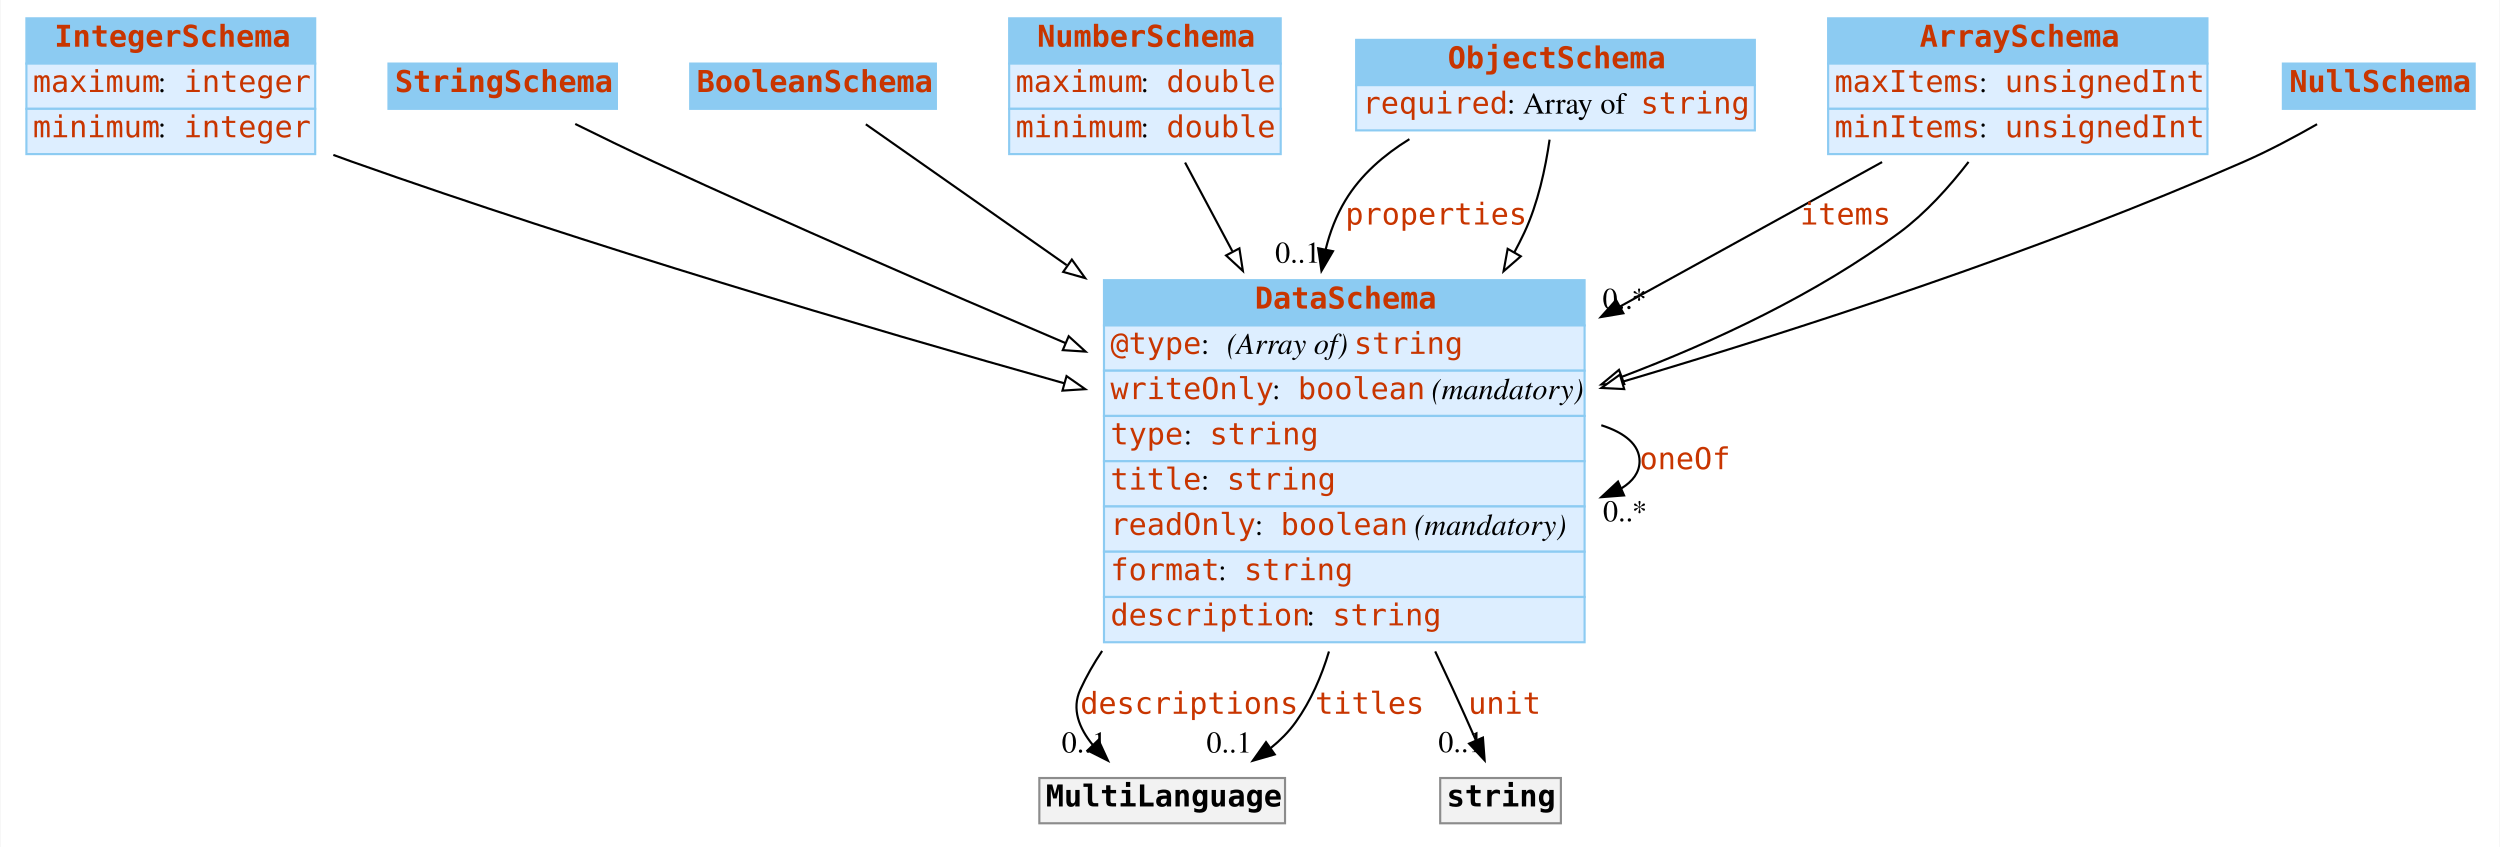
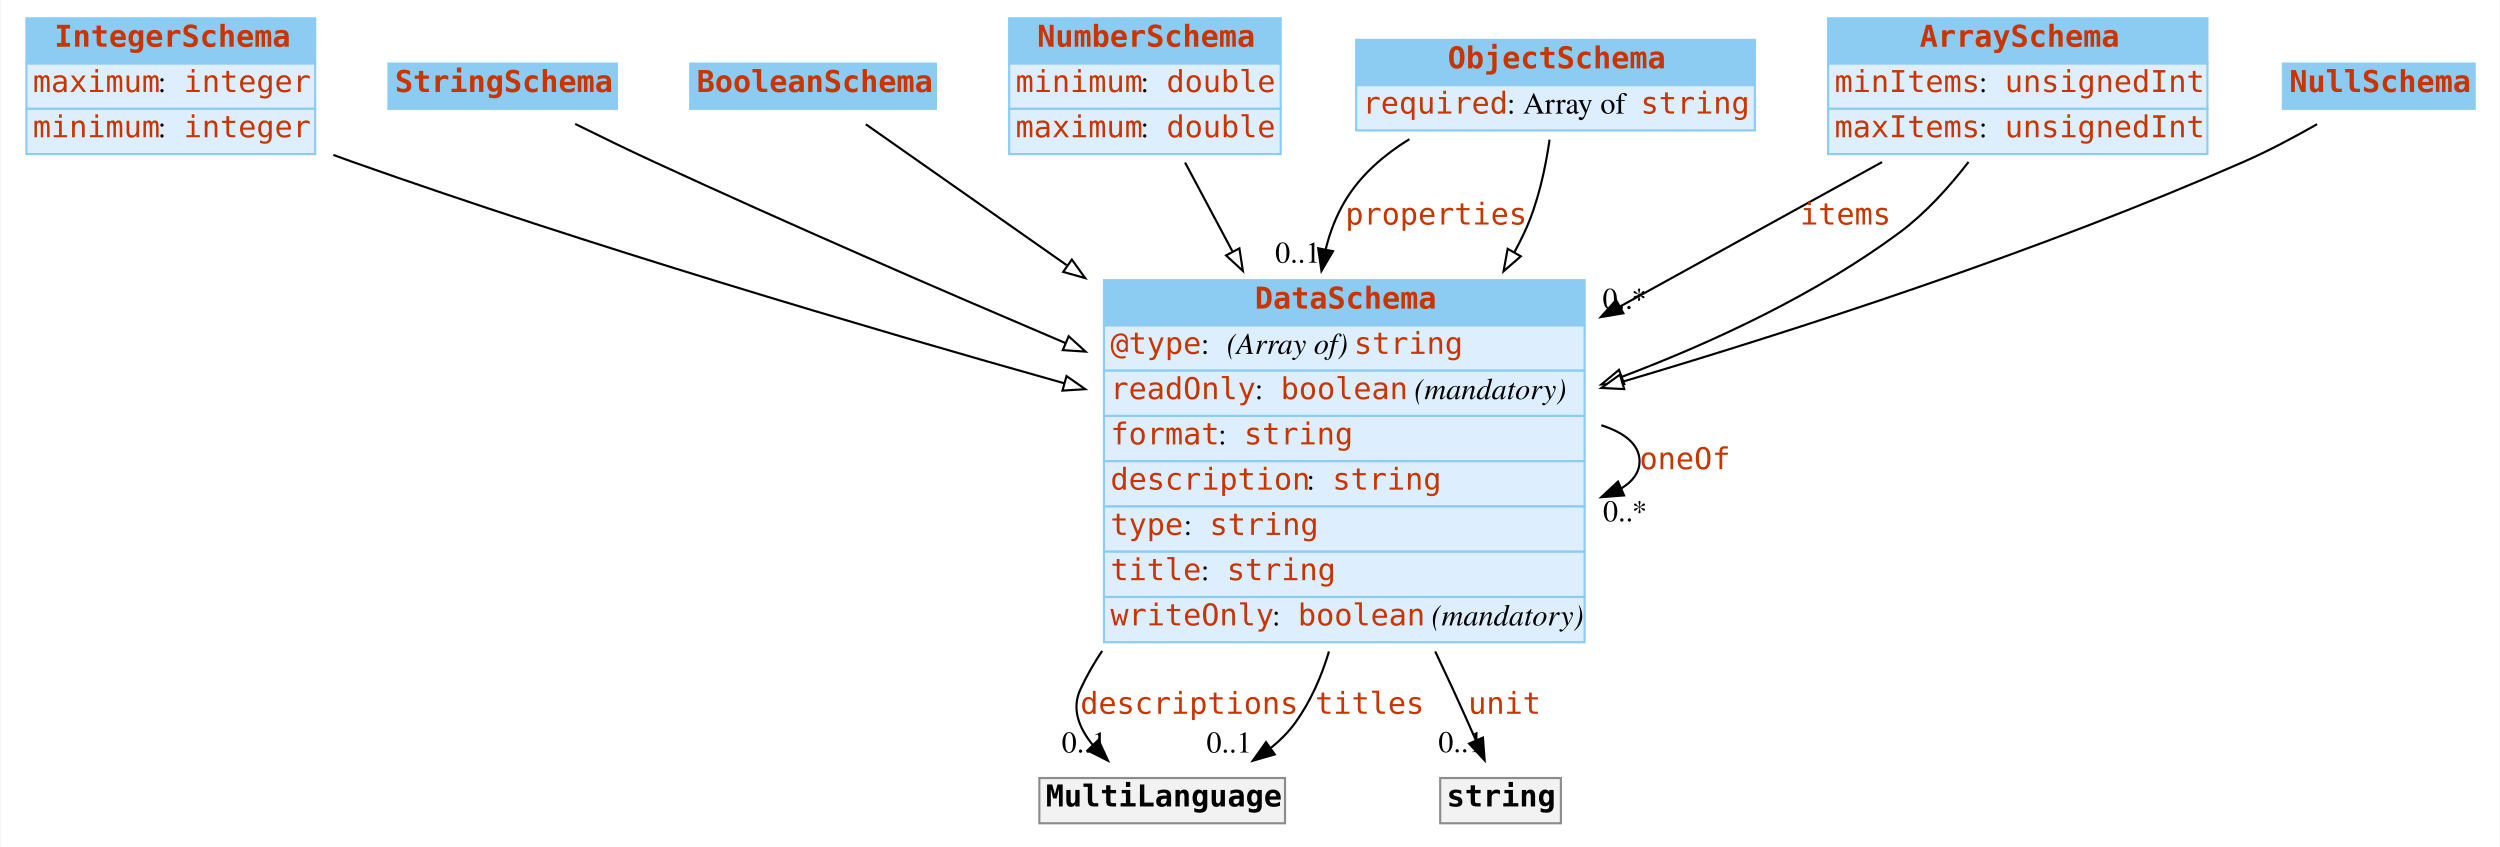
<svg xmlns="http://www.w3.org/2000/svg" width="1160pt" height="393pt" viewBox="0.00 0.00 1159.50 393.00">
  <g id="graph0" class="graph" transform="scale(1 1) rotate(0) translate(4 389)">
    <polygon fill="white" stroke="none" points="-4,4 -4,-389 1155.5,-389 1155.5,4 -4,4" />
    <g id="node1" class="node">
      <polygon fill="#8ccbf2" stroke="none" points="8,-359.5 8,-380.5 142,-380.5 142,-359.5 8,-359.5" />
      <polygon fill="none" stroke="#8ccbf2" points="8,-359.5 8,-380.5 142,-380.5 142,-359.5 8,-359.5" />
      <text text-anchor="start" x="21" y="-367.3" font-family="mono" font-weight="bold" font-size="14.00" fill="#c83500">IntegerSchema</text>
      <polygon fill="#ddeeff" stroke="none" points="8,-338.5 8,-359.5 142,-359.5 142,-338.5 8,-338.5" />
      <polygon fill="none" stroke="#8ccbf2" points="8,-338.5 8,-359.5 142,-359.5 142,-338.5 8,-338.5" />
      <text text-anchor="start" x="11" y="-346.3" font-family="mono" font-size="14.00" fill="#c83500">maximum</text>
      <text text-anchor="start" x="69" y="-346.3" font-family="Times,serif" font-size="14.00"> : </text>
      <text text-anchor="start" x="81" y="-346.3" font-family="mono" font-size="14.00" fill="#c83500">integer</text>
      <polygon fill="#ddeeff" stroke="none" points="8,-317.5 8,-338.5 142,-338.5 142,-317.5 8,-317.5" />
      <polygon fill="none" stroke="#8ccbf2" points="8,-317.5 8,-338.5 142,-338.5 142,-317.5 8,-317.5" />
      <text text-anchor="start" x="11" y="-325.3" font-family="mono" font-size="14.00" fill="#c83500">minimum</text>
      <text text-anchor="start" x="69" y="-325.3" font-family="Times,serif" font-size="14.00"> : </text>
      <text text-anchor="start" x="81" y="-325.3" font-family="mono" font-size="14.00" fill="#c83500">integer</text>
    </g>
    <g id="node8" class="node">
      <polygon fill="#8ccbf2" stroke="none" points="508,-238 508,-259 731,-259 731,-238 508,-238" />
      <polygon fill="none" stroke="#8ccbf2" points="508,-238 508,-259 731,-259 731,-238 508,-238" />
      <text text-anchor="start" x="578" y="-245.8" font-family="mono" font-weight="bold" font-size="14.00" fill="#c83500">DataSchema</text>
      <polygon fill="#ddeeff" stroke="none" points="508,-217 508,-238 731,-238 731,-217 508,-217" />
      <polygon fill="none" stroke="#8ccbf2" points="508,-217 508,-238 731,-238 731,-217 508,-217" />
      <text text-anchor="start" x="511" y="-224.8" font-family="mono" font-size="14.00" fill="#c83500">@type</text>
      <text text-anchor="start" x="553" y="-224.8" font-family="Times,serif" font-size="14.00"> : </text>
      <text text-anchor="start" x="565" y="-224.8" font-family="Times,serif" font-style="italic" font-size="14.00">(Array of) </text>
      <text text-anchor="start" x="624" y="-224.8" font-family="mono" font-size="14.00" fill="#c83500">string</text>
      <polygon fill="#ddeeff" stroke="none" points="508,-196 508,-217 731,-217 731,-196 508,-196" />
      <polygon fill="none" stroke="#8ccbf2" points="508,-196 508,-217 731,-217 731,-196 508,-196" />
-       <text text-anchor="start" x="511" y="-203.8" font-family="mono" font-size="14.00" fill="#c83500">writeOnly</text>
-       <text text-anchor="start" x="586" y="-203.8" font-family="Times,serif" font-size="14.00"> : </text>
-       <text text-anchor="start" x="598" y="-203.8" font-family="mono" font-size="14.00" fill="#c83500">boolean</text>
-       <text text-anchor="start" x="656" y="-203.8" font-family="Times,serif" font-size="14.00"> </text>
-       <text text-anchor="start" x="660" y="-203.8" font-family="Times,serif" font-style="italic" font-size="14.00">(mandatory)</text>
+       <text text-anchor="start" x="511" y="-203.8" font-family="mono" font-size="14.00" fill="#c83500">readOnly</text>
+       <text text-anchor="start" x="578" y="-203.8" font-family="Times,serif" font-size="14.00"> : </text>
+       <text text-anchor="start" x="590" y="-203.8" font-family="mono" font-size="14.00" fill="#c83500">boolean</text>
+       <text text-anchor="start" x="648" y="-203.8" font-family="Times,serif" font-size="14.00"> </text>
+       <text text-anchor="start" x="652" y="-203.8" font-family="Times,serif" font-style="italic" font-size="14.00">(mandatory)</text>
      <polygon fill="#ddeeff" stroke="none" points="508,-175 508,-196 731,-196 731,-175 508,-175" />
      <polygon fill="none" stroke="#8ccbf2" points="508,-175 508,-196 731,-196 731,-175 508,-175" />
-       <text text-anchor="start" x="511" y="-182.8" font-family="mono" font-size="14.00" fill="#c83500">type</text>
-       <text text-anchor="start" x="545" y="-182.8" font-family="Times,serif" font-size="14.00"> : </text>
-       <text text-anchor="start" x="557" y="-182.8" font-family="mono" font-size="14.00" fill="#c83500">string</text>
+       <text text-anchor="start" x="511" y="-182.8" font-family="mono" font-size="14.00" fill="#c83500">format</text>
+       <text text-anchor="start" x="561" y="-182.8" font-family="Times,serif" font-size="14.00"> : </text>
+       <text text-anchor="start" x="573" y="-182.8" font-family="mono" font-size="14.00" fill="#c83500">string</text>
      <polygon fill="#ddeeff" stroke="none" points="508,-154 508,-175 731,-175 731,-154 508,-154" />
      <polygon fill="none" stroke="#8ccbf2" points="508,-154 508,-175 731,-175 731,-154 508,-154" />
-       <text text-anchor="start" x="511" y="-161.8" font-family="mono" font-size="14.00" fill="#c83500">title</text>
-       <text text-anchor="start" x="553" y="-161.8" font-family="Times,serif" font-size="14.00"> : </text>
-       <text text-anchor="start" x="565" y="-161.8" font-family="mono" font-size="14.00" fill="#c83500">string</text>
+       <text text-anchor="start" x="511" y="-161.8" font-family="mono" font-size="14.00" fill="#c83500">description</text>
+       <text text-anchor="start" x="602" y="-161.8" font-family="Times,serif" font-size="14.00"> : </text>
+       <text text-anchor="start" x="614" y="-161.8" font-family="mono" font-size="14.00" fill="#c83500">string</text>
      <polygon fill="#ddeeff" stroke="none" points="508,-133 508,-154 731,-154 731,-133 508,-133" />
      <polygon fill="none" stroke="#8ccbf2" points="508,-133 508,-154 731,-154 731,-133 508,-133" />
-       <text text-anchor="start" x="511" y="-140.8" font-family="mono" font-size="14.00" fill="#c83500">readOnly</text>
-       <text text-anchor="start" x="578" y="-140.8" font-family="Times,serif" font-size="14.00"> : </text>
-       <text text-anchor="start" x="590" y="-140.8" font-family="mono" font-size="14.00" fill="#c83500">boolean</text>
-       <text text-anchor="start" x="648" y="-140.8" font-family="Times,serif" font-size="14.00"> </text>
-       <text text-anchor="start" x="652" y="-140.8" font-family="Times,serif" font-style="italic" font-size="14.00">(mandatory)</text>
+       <text text-anchor="start" x="511" y="-140.8" font-family="mono" font-size="14.00" fill="#c83500">type</text>
+       <text text-anchor="start" x="545" y="-140.8" font-family="Times,serif" font-size="14.00"> : </text>
+       <text text-anchor="start" x="557" y="-140.8" font-family="mono" font-size="14.00" fill="#c83500">string</text>
      <polygon fill="#ddeeff" stroke="none" points="508,-112 508,-133 731,-133 731,-112 508,-112" />
      <polygon fill="none" stroke="#8ccbf2" points="508,-112 508,-133 731,-133 731,-112 508,-112" />
-       <text text-anchor="start" x="511" y="-119.8" font-family="mono" font-size="14.00" fill="#c83500">format</text>
-       <text text-anchor="start" x="561" y="-119.8" font-family="Times,serif" font-size="14.00"> : </text>
-       <text text-anchor="start" x="573" y="-119.8" font-family="mono" font-size="14.00" fill="#c83500">string</text>
+       <text text-anchor="start" x="511" y="-119.8" font-family="mono" font-size="14.00" fill="#c83500">title</text>
+       <text text-anchor="start" x="553" y="-119.8" font-family="Times,serif" font-size="14.00"> : </text>
+       <text text-anchor="start" x="565" y="-119.8" font-family="mono" font-size="14.00" fill="#c83500">string</text>
      <polygon fill="#ddeeff" stroke="none" points="508,-91 508,-112 731,-112 731,-91 508,-91" />
      <polygon fill="none" stroke="#8ccbf2" points="508,-91 508,-112 731,-112 731,-91 508,-91" />
-       <text text-anchor="start" x="511" y="-98.8" font-family="mono" font-size="14.00" fill="#c83500">description</text>
-       <text text-anchor="start" x="602" y="-98.8" font-family="Times,serif" font-size="14.00"> : </text>
-       <text text-anchor="start" x="614" y="-98.8" font-family="mono" font-size="14.00" fill="#c83500">string</text>
+       <text text-anchor="start" x="511" y="-98.8" font-family="mono" font-size="14.00" fill="#c83500">writeOnly</text>
+       <text text-anchor="start" x="586" y="-98.8" font-family="Times,serif" font-size="14.00"> : </text>
+       <text text-anchor="start" x="598" y="-98.8" font-family="mono" font-size="14.00" fill="#c83500">boolean</text>
+       <text text-anchor="start" x="656" y="-98.8" font-family="Times,serif" font-size="14.00"> </text>
+       <text text-anchor="start" x="660" y="-98.8" font-family="Times,serif" font-style="italic" font-size="14.00">(mandatory)</text>
    </g>
    <g id="edge12" class="edge">
      <path fill="none" stroke="black" d="M150.421,-317.115C153.31,-316.043 156.177,-315.001 159,-314 269.248,-274.929 396.801,-237.239 489.587,-211.148" />
      <polygon fill="white" stroke="black" points="490.621,-214.493 499.304,-208.423 488.731,-207.753 490.621,-214.493" />
    </g>
    <g id="node2" class="node">
      <polygon fill="#8ccbf2" stroke="none" points="176,-338.5 176,-359.5 282,-359.5 282,-338.5 176,-338.5" />
      <polygon fill="none" stroke="#8ccbf2" points="176,-338.5 176,-359.5 282,-359.5 282,-338.5 176,-338.5" />
      <text text-anchor="start" x="179" y="-346.3" font-family="mono" font-weight="bold" font-size="14.00" fill="#c83500">StringSchema</text>
    </g>
    <g id="edge8" class="edge">
      <path fill="none" stroke="black" d="M262.658,-331.481C274.129,-325.796 287.068,-319.509 299,-314 361.438,-285.173 431.518,-254.738 490.143,-229.807" />
      <polygon fill="white" stroke="black" points="491.615,-232.985 499.451,-225.854 488.878,-226.542 491.615,-232.985" />
    </g>
    <g id="node3" class="node">
      <polygon fill="#8ccbf2" stroke="none" points="316,-338.5 316,-359.5 430,-359.5 430,-338.5 316,-338.5" />
      <polygon fill="none" stroke="#8ccbf2" points="316,-338.5 316,-359.5 430,-359.5 430,-338.5 316,-338.5" />
      <text text-anchor="start" x="319" y="-346.3" font-family="mono" font-weight="bold" font-size="14.00" fill="#c83500">BooleanSchema</text>
    </g>
    <g id="edge11" class="edge">
      <path fill="none" stroke="black" d="M397.487,-331.329C419.932,-315.59 455.009,-290.994 490.683,-265.978" />
      <polygon fill="white" stroke="black" points="493.09,-268.565 499.268,-259.958 489.071,-262.834 493.09,-268.565" />
    </g>
    <g id="node4" class="node">
      <polygon fill="#8ccbf2" stroke="none" points="464,-359.5 464,-380.5 590,-380.5 590,-359.5 464,-359.5" />
      <polygon fill="none" stroke="#8ccbf2" points="464,-359.5 464,-380.5 590,-380.5 590,-359.5 464,-359.5" />
      <text text-anchor="start" x="477" y="-367.3" font-family="mono" font-weight="bold" font-size="14.00" fill="#c83500">NumberSchema</text>
      <polygon fill="#ddeeff" stroke="none" points="464,-338.5 464,-359.5 590,-359.5 590,-338.5 464,-338.5" />
      <polygon fill="none" stroke="#8ccbf2" points="464,-338.5 464,-359.5 590,-359.5 590,-338.5 464,-338.5" />
-       <text text-anchor="start" x="467" y="-346.3" font-family="mono" font-size="14.00" fill="#c83500">maximum</text>
+       <text text-anchor="start" x="467" y="-346.3" font-family="mono" font-size="14.00" fill="#c83500">minimum</text>
      <text text-anchor="start" x="525" y="-346.3" font-family="Times,serif" font-size="14.00"> : </text>
      <text text-anchor="start" x="537" y="-346.3" font-family="mono" font-size="14.00" fill="#c83500">double</text>
      <polygon fill="#ddeeff" stroke="none" points="464,-317.5 464,-338.5 590,-338.5 590,-317.5 464,-317.5" />
      <polygon fill="none" stroke="#8ccbf2" points="464,-317.5 464,-338.5 590,-338.5 590,-317.5 464,-317.5" />
-       <text text-anchor="start" x="467" y="-325.3" font-family="mono" font-size="14.00" fill="#c83500">minimum</text>
+       <text text-anchor="start" x="467" y="-325.3" font-family="mono" font-size="14.00" fill="#c83500">maximum</text>
      <text text-anchor="start" x="525" y="-325.3" font-family="Times,serif" font-size="14.00"> : </text>
      <text text-anchor="start" x="537" y="-325.3" font-family="mono" font-size="14.00" fill="#c83500">double</text>
    </g>
    <g id="edge9" class="edge">
      <path fill="none" stroke="black" d="M545.618,-313.592C552.096,-301.445 559.714,-287.161 567.546,-272.476" />
      <polygon fill="white" stroke="black" points="570.824,-273.767 572.442,-263.296 564.648,-270.473 570.824,-273.767" />
    </g>
    <g id="node5" class="node">
      <polygon fill="#8ccbf2" stroke="none" points="625,-349.5 625,-370.5 810,-370.5 810,-349.5 625,-349.5" />
      <polygon fill="none" stroke="#8ccbf2" points="625,-349.5 625,-370.5 810,-370.5 810,-349.5 625,-349.5" />
      <text text-anchor="start" x="667.5" y="-357.3" font-family="mono" font-weight="bold" font-size="14.00" fill="#c83500">ObjectSchema</text>
      <polygon fill="#ddeeff" stroke="none" points="625,-328.5 625,-349.5 810,-349.5 810,-328.5 625,-328.5" />
      <polygon fill="none" stroke="#8ccbf2" points="625,-328.5 625,-349.5 810,-349.5 810,-328.5 625,-328.5" />
      <text text-anchor="start" x="628" y="-336.3" font-family="mono" font-size="14.00" fill="#c83500">required</text>
      <text text-anchor="start" x="695" y="-336.3" font-family="Times,serif" font-size="14.00"> : Array of </text>
      <text text-anchor="start" x="757" y="-336.3" font-family="mono" font-size="14.00" fill="#c83500">string</text>
    </g>
    <g id="edge1" class="edge">
      <path fill="none" stroke="black" d="M649.716,-324.433C637.888,-317.136 627.106,-307.814 620,-296 615.763,-288.956 612.808,-281.232 610.841,-273.206" />
      <polygon fill="black" stroke="black" points="614.257,-272.439 608.912,-263.291 607.386,-273.776 614.257,-272.439" />
      <text text-anchor="start" x="620" y="-284.8" font-family="mono" font-size="14.00" fill="#c83500">properties</text>
      <text text-anchor="middle" x="597.912" y="-267.091" font-family="Times,serif" font-size="14.00">0..1</text>
    </g>
    <g id="edge7" class="edge">
      <path fill="none" stroke="black" d="M714.756,-324.198C712.854,-310.948 709.367,-294.538 703,-281 701.584,-277.99 700.066,-274.989 698.46,-272.007" />
      <polygon fill="white" stroke="black" points="701.39,-270.079 693.4,-263.122 695.308,-273.543 701.39,-270.079" />
    </g>
    <g id="node6" class="node">
      <polygon fill="#8ccbf2" stroke="none" points="844,-359.5 844,-380.5 1020,-380.5 1020,-359.5 844,-359.5" />
      <polygon fill="none" stroke="#8ccbf2" points="844,-359.5 844,-380.5 1020,-380.5 1020,-359.5 844,-359.5" />
      <text text-anchor="start" x="886.5" y="-367.3" font-family="mono" font-weight="bold" font-size="14.00" fill="#c83500">ArraySchema</text>
      <polygon fill="#ddeeff" stroke="none" points="844,-338.5 844,-359.5 1020,-359.5 1020,-338.5 844,-338.5" />
      <polygon fill="none" stroke="#8ccbf2" points="844,-338.5 844,-359.5 1020,-359.5 1020,-338.5 844,-338.5" />
-       <text text-anchor="start" x="847" y="-346.3" font-family="mono" font-size="14.00" fill="#c83500">maxItems</text>
+       <text text-anchor="start" x="847" y="-346.3" font-family="mono" font-size="14.00" fill="#c83500">minItems</text>
      <text text-anchor="start" x="914" y="-346.3" font-family="Times,serif" font-size="14.00"> : </text>
      <text text-anchor="start" x="926" y="-346.3" font-family="mono" font-size="14.00" fill="#c83500">unsignedInt</text>
      <polygon fill="#ddeeff" stroke="none" points="844,-317.5 844,-338.5 1020,-338.5 1020,-317.5 844,-317.5" />
      <polygon fill="none" stroke="#8ccbf2" points="844,-317.5 844,-338.5 1020,-338.5 1020,-317.5 844,-317.5" />
-       <text text-anchor="start" x="847" y="-325.3" font-family="mono" font-size="14.00" fill="#c83500">minItems</text>
+       <text text-anchor="start" x="847" y="-325.3" font-family="mono" font-size="14.00" fill="#c83500">maxItems</text>
      <text text-anchor="start" x="914" y="-325.3" font-family="Times,serif" font-size="14.00"> : </text>
      <text text-anchor="start" x="926" y="-325.3" font-family="mono" font-size="14.00" fill="#c83500">unsignedInt</text>
    </g>
    <g id="edge2" class="edge">
      <path fill="none" stroke="black" d="M869.036,-313.8C834.12,-294.557 789.393,-269.907 747.446,-246.789" />
      <polygon fill="black" stroke="black" points="748.989,-243.643 738.541,-241.881 745.61,-249.773 748.989,-243.643" />
      <text text-anchor="start" x="831" y="-284.8" font-family="mono" font-size="14.00" fill="#c83500">items</text>
      <text text-anchor="middle" x="749.541" y="-245.681" font-family="Times,serif" font-size="14.00">0..*</text>
    </g>
    <g id="edge13" class="edge">
      <path fill="none" stroke="black" d="M909.16,-313.866C900.205,-302.254 889.154,-289.989 877,-281 838.694,-252.67 791.66,-230.594 748.29,-214.154" />
      <polygon fill="white" stroke="black" points="749.4,-210.833 738.807,-210.626 746.959,-217.394 749.4,-210.833" />
    </g>
    <g id="node7" class="node">
      <polygon fill="#8ccbf2" stroke="none" points="1055,-338.5 1055,-359.5 1144,-359.5 1144,-338.5 1055,-338.5" />
      <polygon fill="none" stroke="#8ccbf2" points="1055,-338.5 1055,-359.5 1144,-359.5 1144,-338.5 1055,-338.5" />
      <text text-anchor="start" x="1058" y="-346.3" font-family="mono" font-weight="bold" font-size="14.00" fill="#c83500">NullSchema</text>
    </g>
    <g id="edge10" class="edge">
      <path fill="none" stroke="black" d="M1070.87,-331.369C1060.45,-325.421 1048.39,-318.997 1037,-314 942.919,-272.736 832.385,-236.757 748.619,-211.89" />
      <polygon fill="white" stroke="black" points="749.379,-208.465 738.797,-208.988 747.396,-215.178 749.379,-208.465" />
    </g>
    <g id="edge5" class="edge">
      <path fill="none" stroke="black" d="M738.75,-191.688C749.646,-188.219 756.5,-182.656 756.5,-175 756.5,-169.856 753.406,-165.657 748.071,-162.403" />
      <polygon fill="black" stroke="black" points="749.313,-159.126 738.75,-158.312 746.5,-165.536 749.313,-159.126" />
      <text text-anchor="start" x="756.5" y="-171.3" font-family="mono" font-size="14.00" fill="#c83500">oneOf</text>
      <text text-anchor="middle" x="749.75" y="-147.112" font-family="Times,serif" font-size="14.00">0..*</text>
    </g>
    <g id="node9" class="node">
      <polygon fill="#f2f2f2" stroke="none" points="478,-7 478,-28 592,-28 592,-7 478,-7" />
      <polygon fill="none" stroke="#8c8c8c" points="478,-7 478,-28 592,-28 592,-7 478,-7" />
      <text text-anchor="start" x="481" y="-14.8" font-family="mono" font-weight="bold" font-size="14.00">MultiLanguage</text>
    </g>
    <g id="edge3" class="edge">
      <path fill="none" stroke="black" d="M507.141,-86.968C503.28,-81.217 499.855,-75.223 497,-69 492.875,-60.007 496.449,-51.106 502.783,-43.363" />
      <polygon fill="black" stroke="black" points="505.423,-45.668 509.854,-36.045 500.388,-40.804 505.423,-45.668" />
      <text text-anchor="start" x="497" y="-57.8" font-family="mono" font-size="14.00" fill="#c83500">descriptions</text>
      <text text-anchor="middle" x="498.854" y="-39.845" font-family="Times,serif" font-size="14.00">0..1</text>
    </g>
-     <g id="edge6" class="edge">
+     <g id="edge4" class="edge">
      <path fill="none" stroke="black" d="M612.394,-86.712C608.895,-75.035 603.944,-63.746 597,-54 593.772,-49.47 589.763,-45.451 585.348,-41.904" />
      <polygon fill="black" stroke="black" points="587.225,-38.944 577.042,-36.019 583.178,-44.656 587.225,-38.944" />
      <text text-anchor="start" x="606" y="-57.8" font-family="mono" font-size="14.00" fill="#c83500">titles</text>
      <text text-anchor="middle" x="566.042" y="-39.819" font-family="Times,serif" font-size="14.00">0..1</text>
    </g>
    <g id="node10" class="node">
      <polygon fill="#f2f2f2" stroke="none" points="664,-7 664,-28 720,-28 720,-7 664,-7" />
      <polygon fill="none" stroke="#8c8c8c" points="664,-7 664,-28 720,-28 720,-7 664,-7" />
      <text text-anchor="start" x="667" y="-14.8" font-family="mono" font-weight="bold" font-size="14.00">string</text>
    </g>
-     <g id="edge4" class="edge">
+     <g id="edge6" class="edge">
      <path fill="none" stroke="black" d="M661.689,-86.745C664.527,-80.751 667.32,-74.794 670,-69 673.528,-61.375 677.249,-53.039 680.607,-45.398" />
      <polygon fill="black" stroke="black" points="683.83,-46.761 684.624,-36.196 677.415,-43.96 683.83,-46.761" />
      <text text-anchor="start" x="677" y="-57.8" font-family="mono" font-size="14.00" fill="#c83500">unit</text>
      <text text-anchor="middle" x="673.624" y="-39.996" font-family="Times,serif" font-size="14.00">0..1</text>
    </g>
  </g>
</svg>
